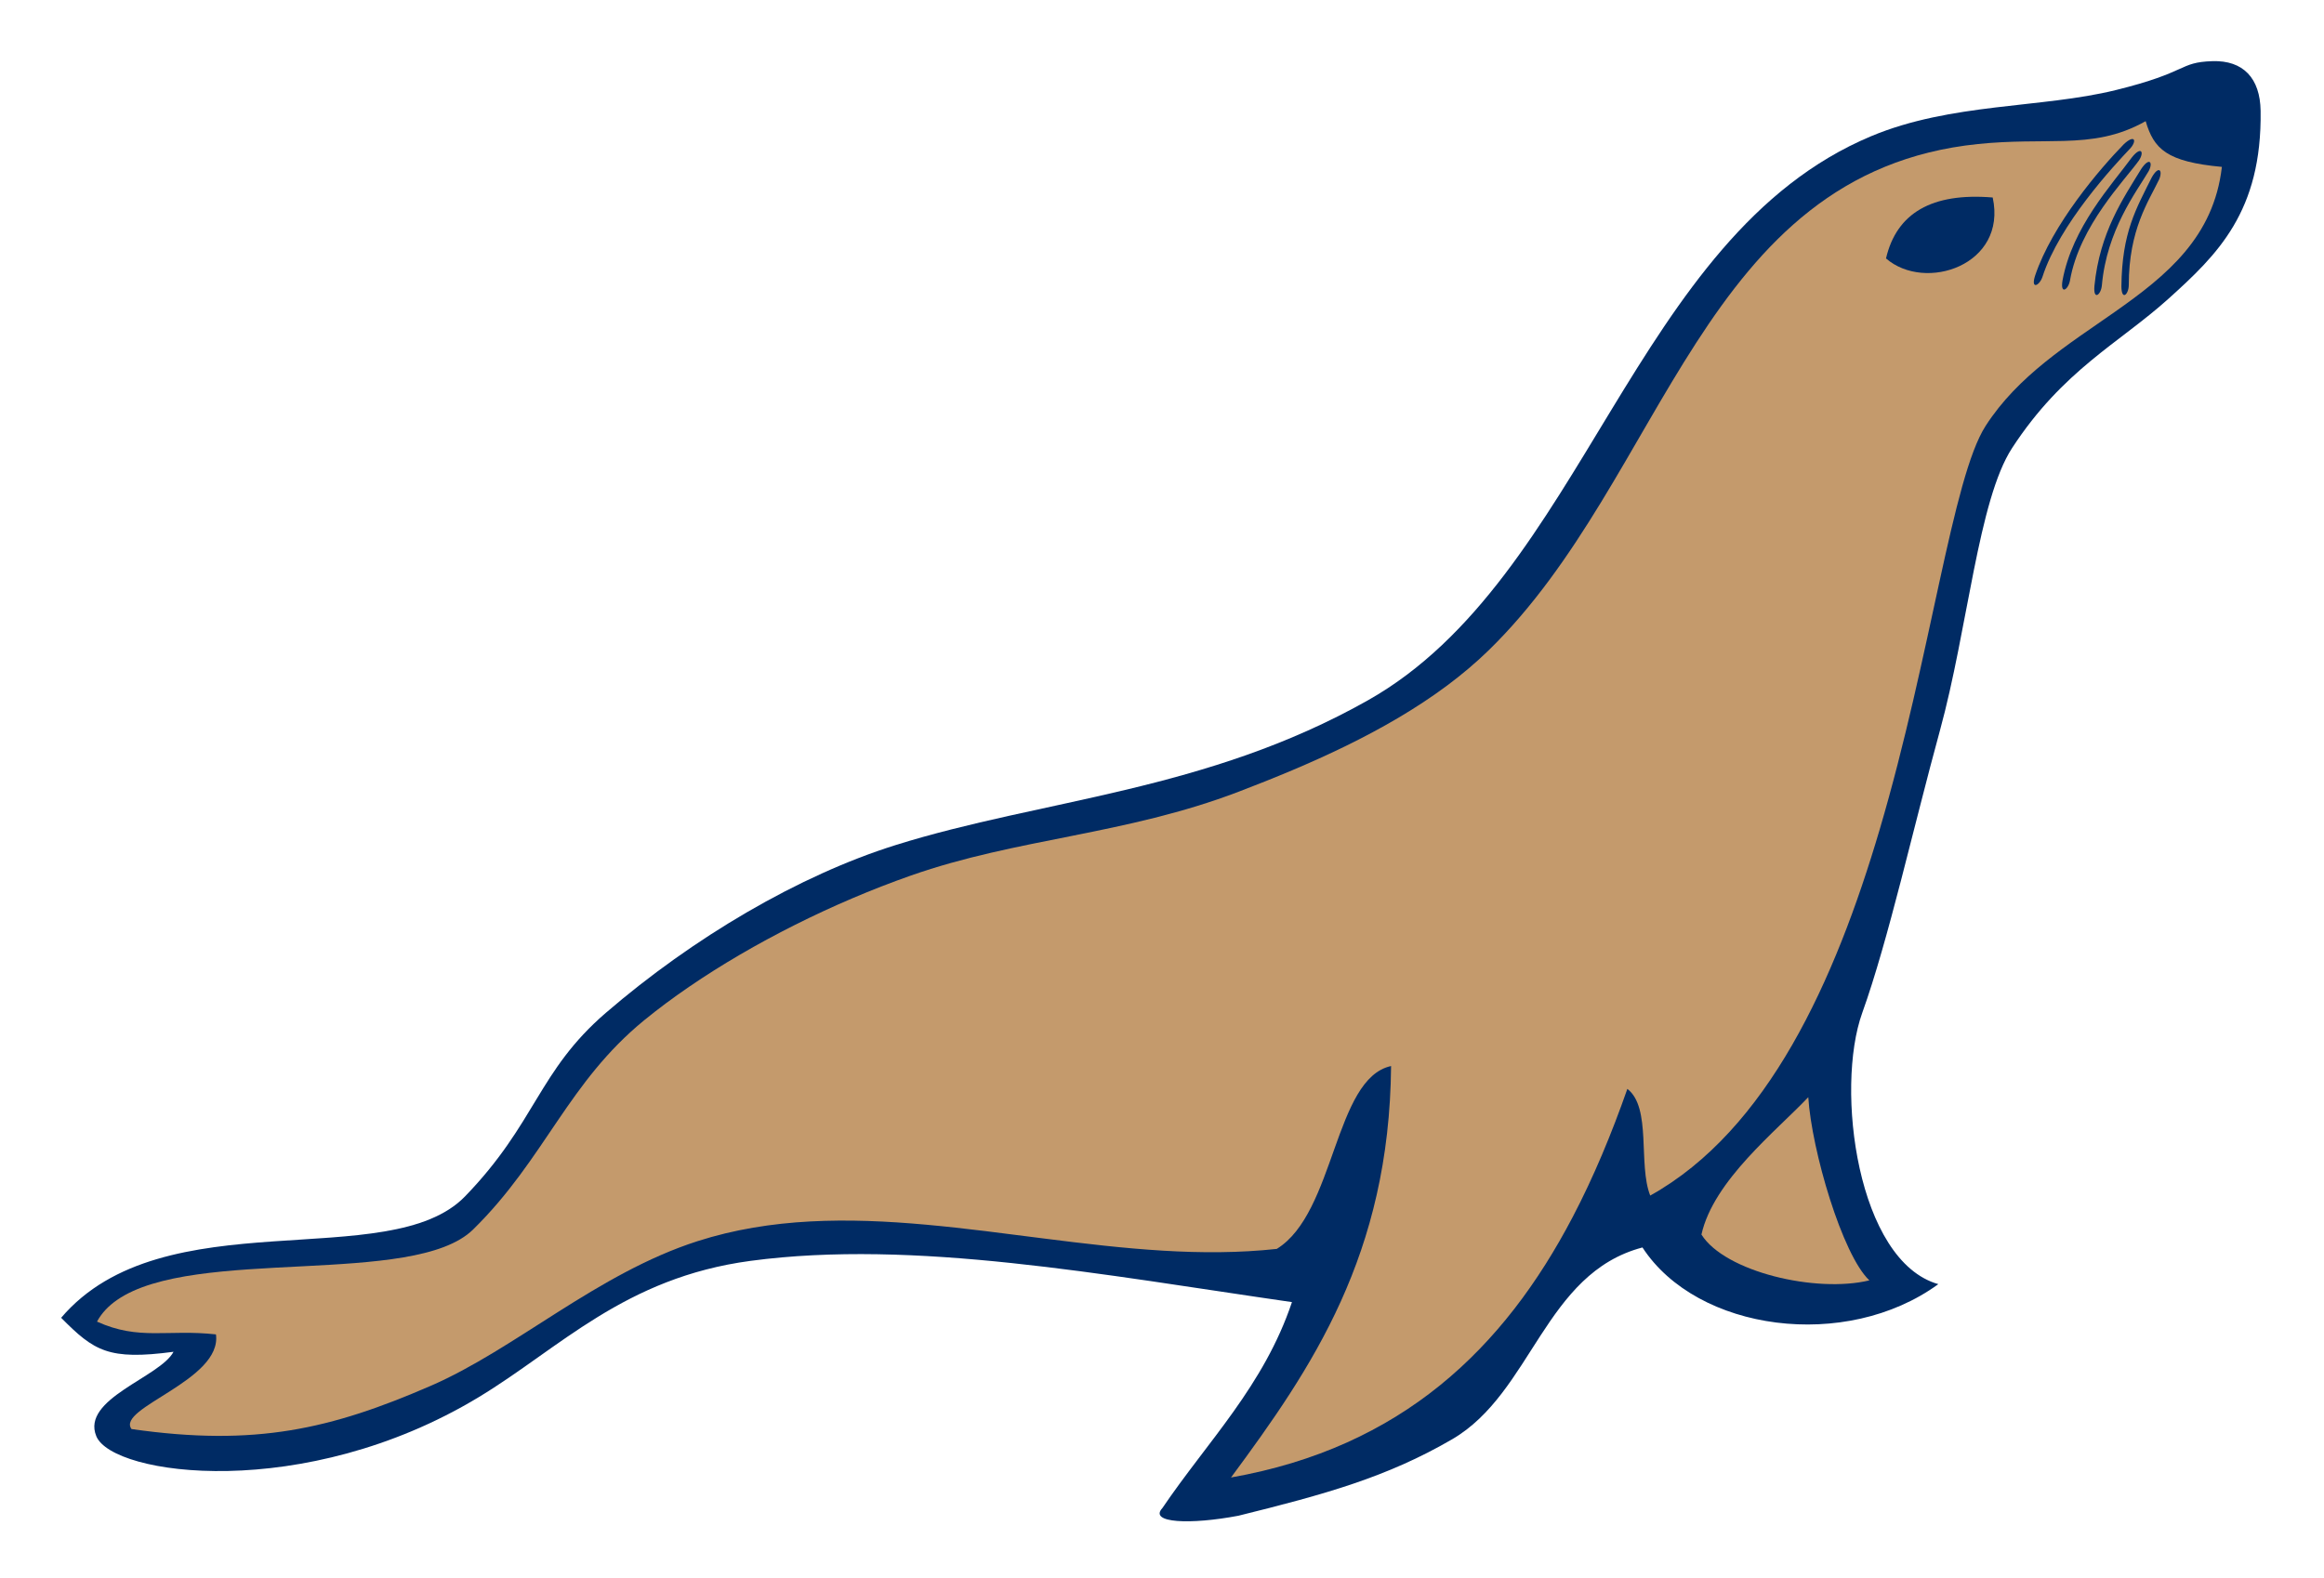
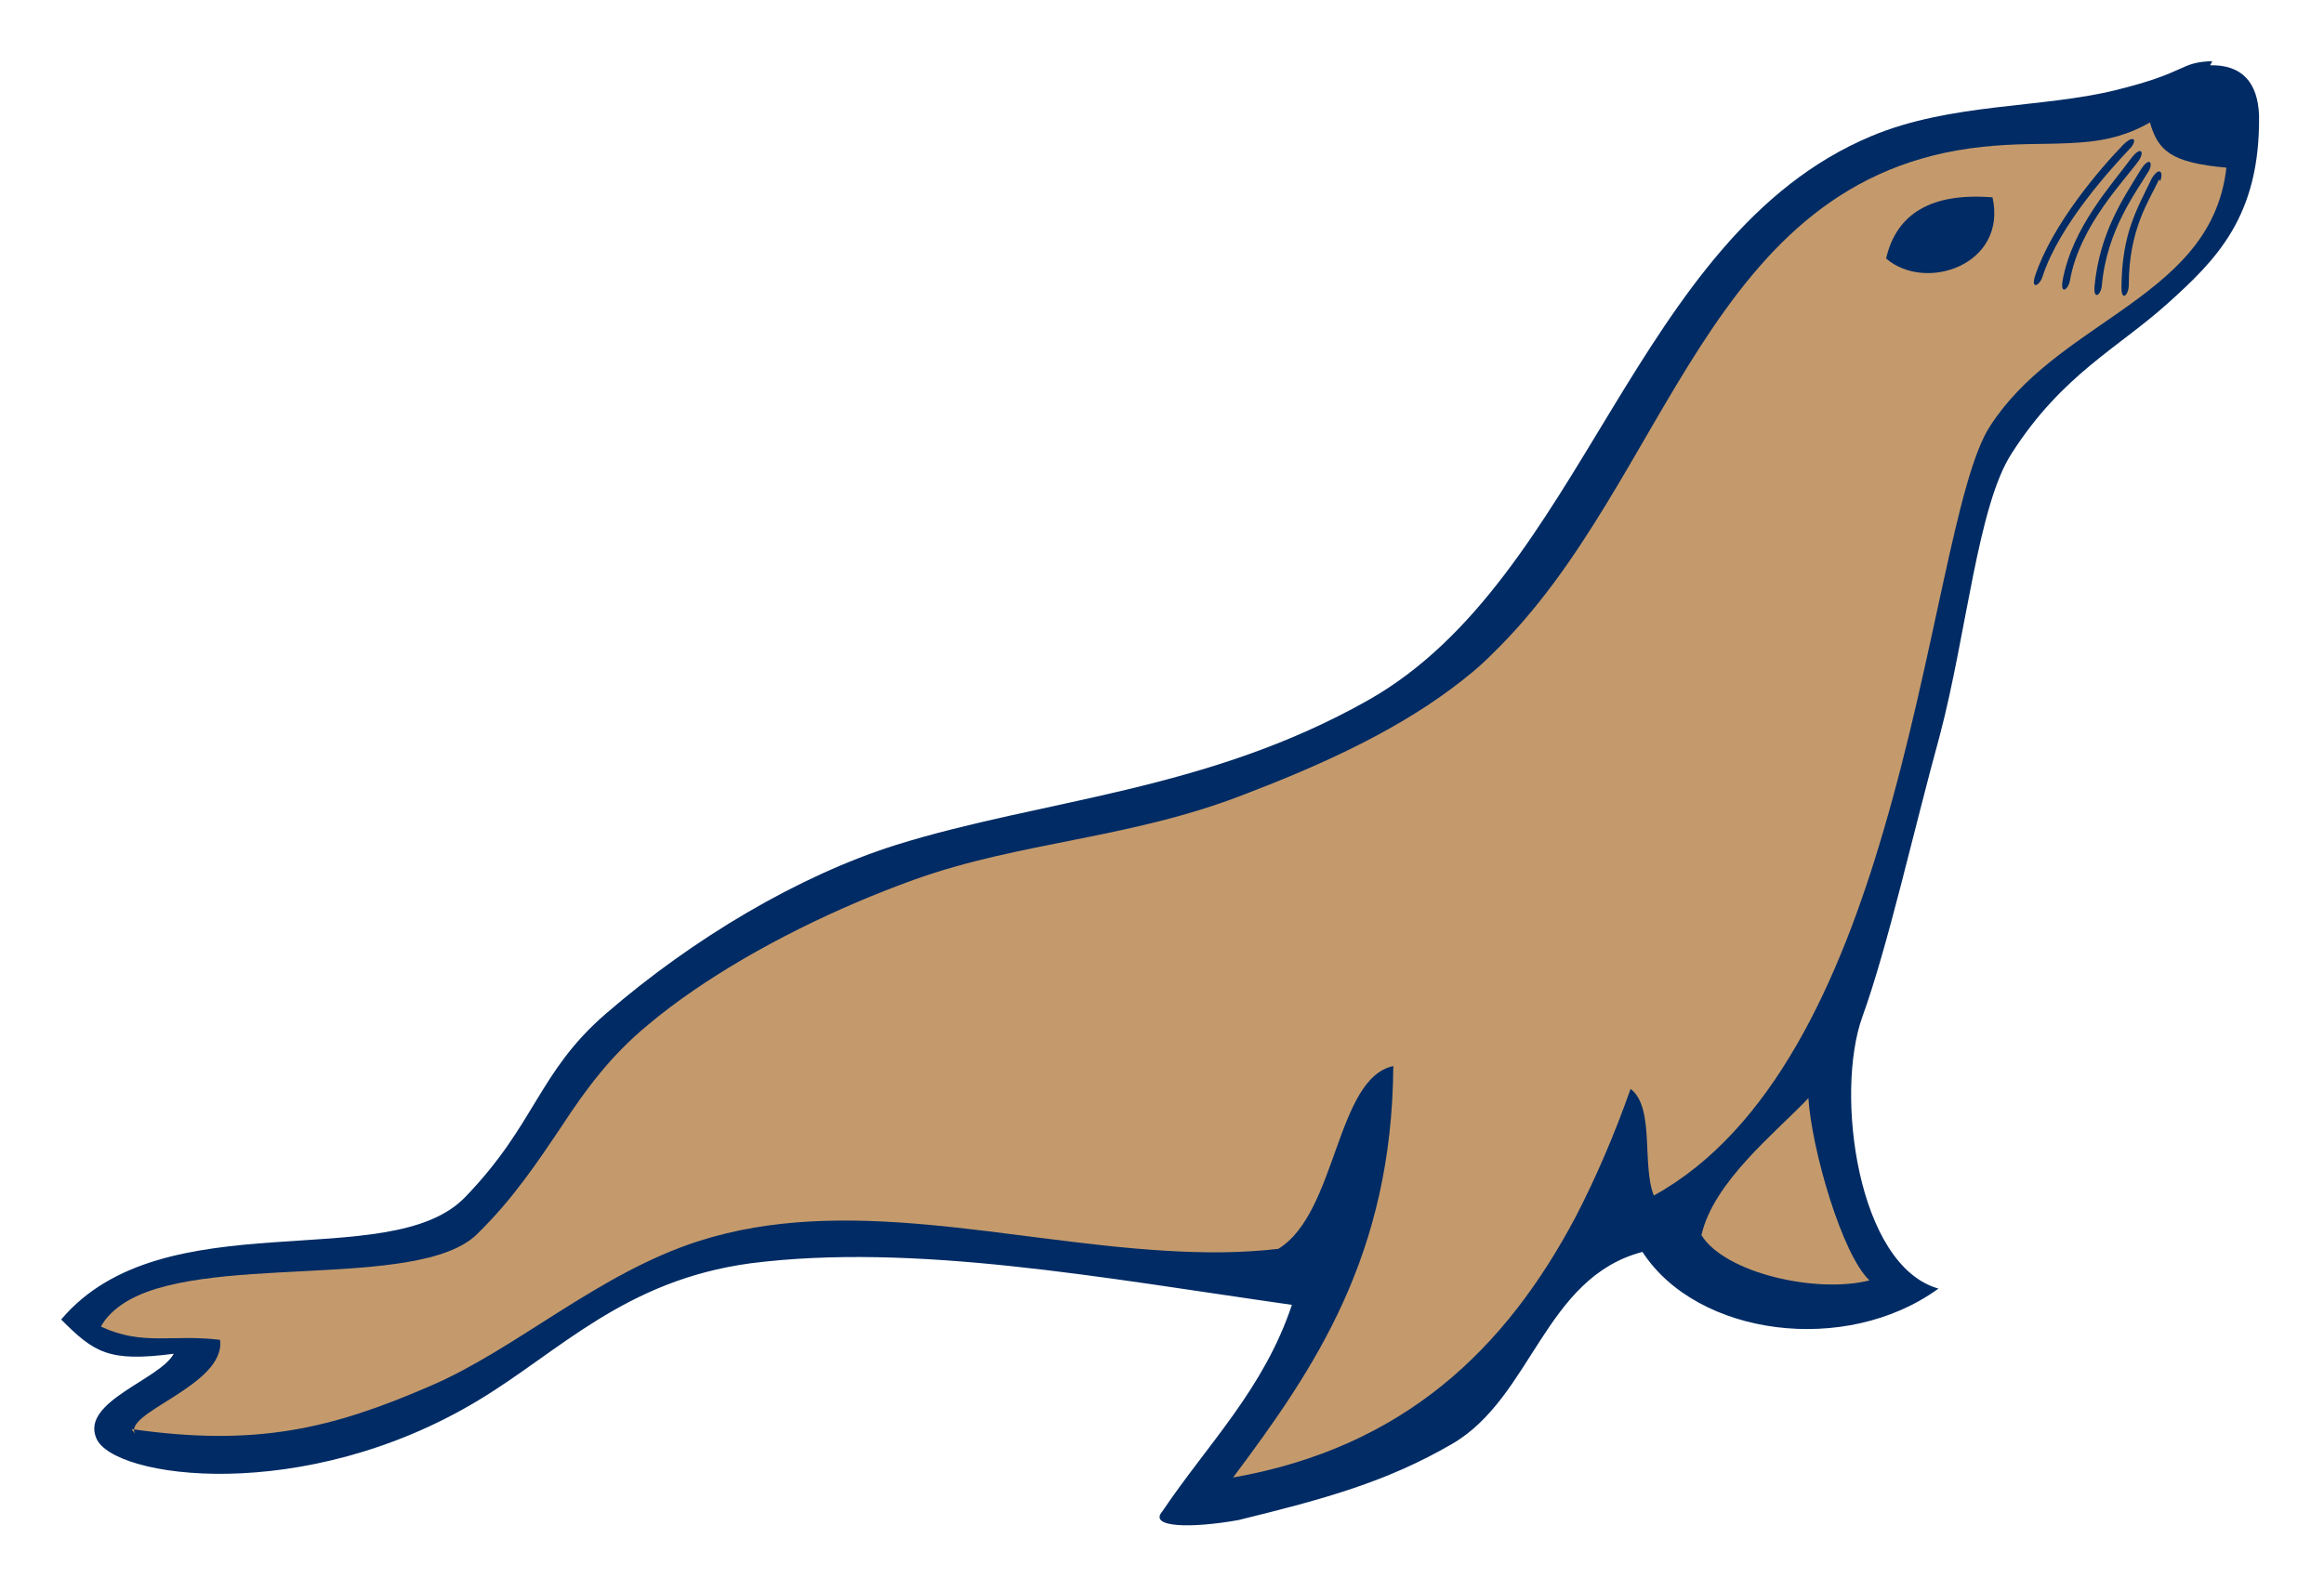
- <svg xmlns="http://www.w3.org/2000/svg" width="190" height="129" id="svg2" version="1.1">
-   <g id="layer1" transform="translate(-103.4027,-468.3726)">
-     <g id="g3154">
-       <g id="layer1-8" transform="translate(-144.5456,180.7154)">
-         <g id="g3392">
-           <path id="path9" d="m 428.822,292.659 c -2.779,0.089 -1.9,0.89 -7.905,2.367 -6.064,1.492 -13.471,1.035 -20.001,3.773 -19.493,8.175 -23.404,36.116 -41.125,46.125 -13.246,7.482 -26.61,8.079 -38.625,11.844 -7.896,2.476 -16.534,7.554 -23.688,13.719 -5.553,4.787 -5.698,8.996 -11.5,15 -6.206,6.422 -24.665,0.109 -33.031,9.938 2.695,2.725 3.877,3.488 9.188,2.781 -1.1,2.084 -7.581,3.84 -6.312,6.906 1.335,3.226 17.005,5.413 31.25,-3.188 6.634,-4.005 11.918,-9.778 22.25,-11.156 13.37,-1.782 28.772,1.143 44.25,3.375 -2.295,6.843 -6.903,11.394 -10.594,16.844 -1.143,1.231 2.296,1.369 6.219,0.625 7.057,-1.745 12.143,-3.15 17.469,-6.25 6.543,-3.809 7.535,-13.574 15.562,-15.688 4.473,6.875 16.639,8.499 24.188,3 -6.624,-1.875 -8.455,-15.975 -6.219,-22.188 2.118,-5.881 4.211,-15.289 6.344,-23.062 2.29,-8.349 3.135,-18.872 5.906,-23.125 4.17,-6.398 8.777,-8.596 12.777,-12.204 4,-3.608 7.661,-7.12 7.541,-15.376 -0.039,-2.659 -1.414,-4.141 -3.943,-4.061 z" style="fill:#002b64;fill-opacity:1;fill-rule:evenodd;stroke:none" />
-           <path d="m 258.701,404.524 c 10.144,1.453 16.313,0 24.459,-3.533 6.931,-3.006 13.625,-9.203 21.81,-11.83 12.021,-3.857 25.203,0.005 38.053,0.775 3.129,0.188 6.238,0.19 9.307,-0.144 4.787,-2.942 4.688,-13.947 9.347,-14.955 -0.137,15.44 -6.467,24.691 -13.087,33.649 13.952,-2.464 22.301,-10.534 27.94,-21.312 1.711,-3.268 3.172,-6.784 4.464,-10.469 1.997,1.533 0.865,6.197 1.869,8.724 9.61,-5.353 15.113,-17.57 18.757,-29.926 4.216,-14.3 5.942,-28.78 8.661,-33.011 2.654,-4.13 6.784,-6.676 10.554,-9.32 4.284,-3.006 8.105,-6.139 8.765,-11.867 -4.518,-0.418 -5.563,-1.463 -6.231,-3.74 -2.262,1.275 -4.342,1.548 -6.692,1.618 -2.039,0.062 -4.279,-0.029 -7.015,0.252 -22.627,2.324 -25.502,27.263 -40.005,41.401 -1.055,1.028 -2.196,1.987 -3.402,2.887 -5.079,3.785 -11.31,6.49 -17.04,8.68 -9.275,3.544 -18.093,3.796 -26.795,6.855 -6.388,2.245 -12.879,5.502 -18.126,9.093 -1.312,0.897 -2.548,1.816 -3.685,2.746 -3.079,2.519 -5.1,5.314 -7.055,8.189 -2.016,2.963 -3.963,6.011 -6.931,8.923 -4.808,4.721 -22.774,1.377 -29.099,5.755 -0.705,0.487 -1.265,1.072 -1.646,1.774 3.451,1.568 5.756,0.606 9.726,1.045 0.521,3.767 -8.191,6.006 -6.903,7.741 z" id="path3352" style="fill:#c49a6c;stroke:none" />
-           <path style="fill:#c49a6c;fill-opacity:1;fill-rule:evenodd" id="path3873" d="m 395.785,377.384 c 0.27,4.322 2.779,12.897 4.994,14.981 -4.338,1.055 -11.811,-0.688 -13.728,-3.748 0.985,-4.418 6.111,-8.457 8.734,-11.233 z" clip-rule="evenodd" />
-           <path style="fill:#002b64;fill-rule:evenodd" id="path3880" d="m 402.14,308.792 c 3.203,2.781 9.924,0.549 8.723,-4.984 -4.977,-0.412 -7.86,1.277 -8.723,4.984 z" clip-rule="evenodd" />
-           <path style="fill:#002b64" id="path3882" d="m 424.471,302.326 c -0.852,1.787 -2.483,4.091 -2.483,8.64 -0.007,0.781 -0.593,1.316 -0.603,0.112 0.044,-4.446 1.221,-6.368 2.471,-8.894 0.581,-1.035 0.931,-0.608 0.615,0.142 z" />
-           <path style="fill:#002b64" id="path3884" d="m 423.613,301.653 c -1.005,1.705 -3.425,4.815 -3.825,9.347 -0.074,0.777 -0.706,1.258 -0.61,0.057 0.436,-4.424 2.37,-7.193 3.838,-9.6 0.666,-0.979 0.979,-0.523 0.597,0.196 z" />
-           <path style="fill:#002b64" id="path3886" d="m 422.831,300.761 c -1.145,1.614 -4.87,5.349 -5.649,9.832 -0.14,0.767 -0.81,1.195 -0.613,0.006 0.806,-4.373 4.017,-7.81 5.682,-10.083 0.746,-0.921 1.019,-0.44 0.58,0.245 z" />
-           <path style="fill:#002b64" id="path3888" d="m 422.133,299.766 c -1.36,1.437 -5.801,6.2 -7.201,10.528 -0.248,0.74 -0.971,1.07 -0.608,-0.08 1.412,-4.216 5.301,-8.757 7.269,-10.773 0.869,-0.807 1.071,-0.292 0.54,0.325 z" />
-         </g>
-       </g>
-     </g>
-   </g>
+ <svg xmlns="http://www.w3.org/2000/svg" width="190" height="129">
+   <path fill="#002b64" fill-rule="evenodd" d="M180.87 5c-2.78.1-1.9.9-7.9 2.37-6.07 1.5-13.47 1.03-20 3.77-19.5 8.18-23.4 36.12-41.13 46.13-13.24 7.48-26.6 8.08-38.62 11.84-7.9 2.5-16.54 7.6-23.7 13.8-5.54 4.8-5.7 9-11.5 15-6.2 6.4-24.66.1-33.02 10 2.7 2.7 3.87 3.5 9.2 2.8-1.1 2.1-7.6 3.9-6.33 6.9 1.34 3.3 17 5.5 31.25-3.1 6.64-4 11.92-9.8 22.25-11.2 13.37-1.7 28.78 1.2 44.25 3.4-2.3 6.9-6.9 11.4-10.6 16.9-1.13 1.3 2.3 1.4 6.23.7 7.06-1.73 12.14-3.13 17.47-6.23 6.54-3.8 7.53-13.6 15.56-15.7 4.47 6.9 16.64 8.5 24.2 3-6.64-1.87-8.47-15.97-6.23-22.2 2.12-5.86 4.2-15.27 6.34-23.04 2.2-8.33 3.1-18.85 5.9-23.1 4.1-6.4 8.7-8.6 12.7-12.2 4-3.6 7.6-7.13 7.5-15.4-.1-2.7-1.4-4.16-4-4.1z" />
+   <path fill="#c49a6c" d="M10.75 116.87c10.15 1.45 16.32 0 24.46-3.54 7-3 13.7-9.2 21.9-11.83 12-3.85 25.2 0 38.1.78 3.2.2 6.3.2 9.3-.15 4.8-2.94 4.7-13.94 9.4-14.95-.1 15.44-6.4 24.7-13.1 33.65 14-2.47 22.3-10.54 28-21.3 1.7-3.28 3.2-6.8 4.5-10.48 2 1.53.9 6.2 1.9 8.72 9.7-5.35 15.2-17.57 18.8-29.92 4.2-14.3 5.9-28.78 8.7-33.02 2.67-4.13 6.8-6.67 10.57-9.32 4.26-3 8.1-6.1 8.74-11.8-4.54-.4-5.6-1.4-6.25-3.7-2.26 1.3-4.34 1.6-6.7 1.7-2.03.1-4.27 0-7 .3-22.63 2.4-25.5 27.3-40 41.4-1.07 1.1-2.2 2-3.4 2.9-5.1 3.8-11.3 6.5-17.05 8.7-9.3 3.6-18.1 3.8-26.8 6.9-6.4 2.3-12.9 5.5-18.14 9.1-1.3.9-2.52 1.8-3.7 2.8-3.04 2.5-5.1 5.3-7 8.2-2 2.98-4 6-6.96 8.9-4.8 4.76-22.8 1.4-29.1 5.8-.7.5-1.3 1.08-1.67 1.78 3.46 1.6 5.77.6 9.74 1.08.5 3.77-8.2 6-6.9 7.75z" />
+   <path fill="#c49a6c" fill-rule="evenodd" d="M147.84 89.73c.27 4.32 2.78 12.9 5 14.98-4.35 1.1-11.82-.6-13.74-3.7 1-4.4 6.1-8.4 8.74-11.2z" clip-rule="evenodd" />
+   <path fill="#002b64" fill-rule="evenodd" d="M154.2 21.14c3.2 2.78 9.92.54 8.7-5-4.96-.4-7.85 1.3-8.7 5z" clip-rule="evenodd" />
+   <path fill="#002b64" d="M176.52 14.67c-.85 1.8-2.48 4.1-2.48 8.64 0 .8-.6 1.4-.6.2.04-4.4 1.22-6.3 2.47-8.9.6-1 1-.6.7.2zm-.86-.67c-1 1.7-3.42 4.8-3.82 9.34-.07.78-.7 1.26-.6.06.43-4.42 2.36-7.2 3.83-9.6.66-.98.98-.52.6.2zm-.78-.9c-1.14 1.62-4.87 5.35-5.65 9.84-.14.76-.8 1.2-.6 0 .8-4.37 4-7.8 5.67-10.08.75-.92 1.02-.44.58.24zm-.7-1c-1.36 1.45-5.8 6.2-7.2 10.54-.24.74-.97 1.07-.6-.08 1.4-4.22 5.3-8.76 7.26-10.78.87-.8 1.08-.3.54.33z" />
</svg>
